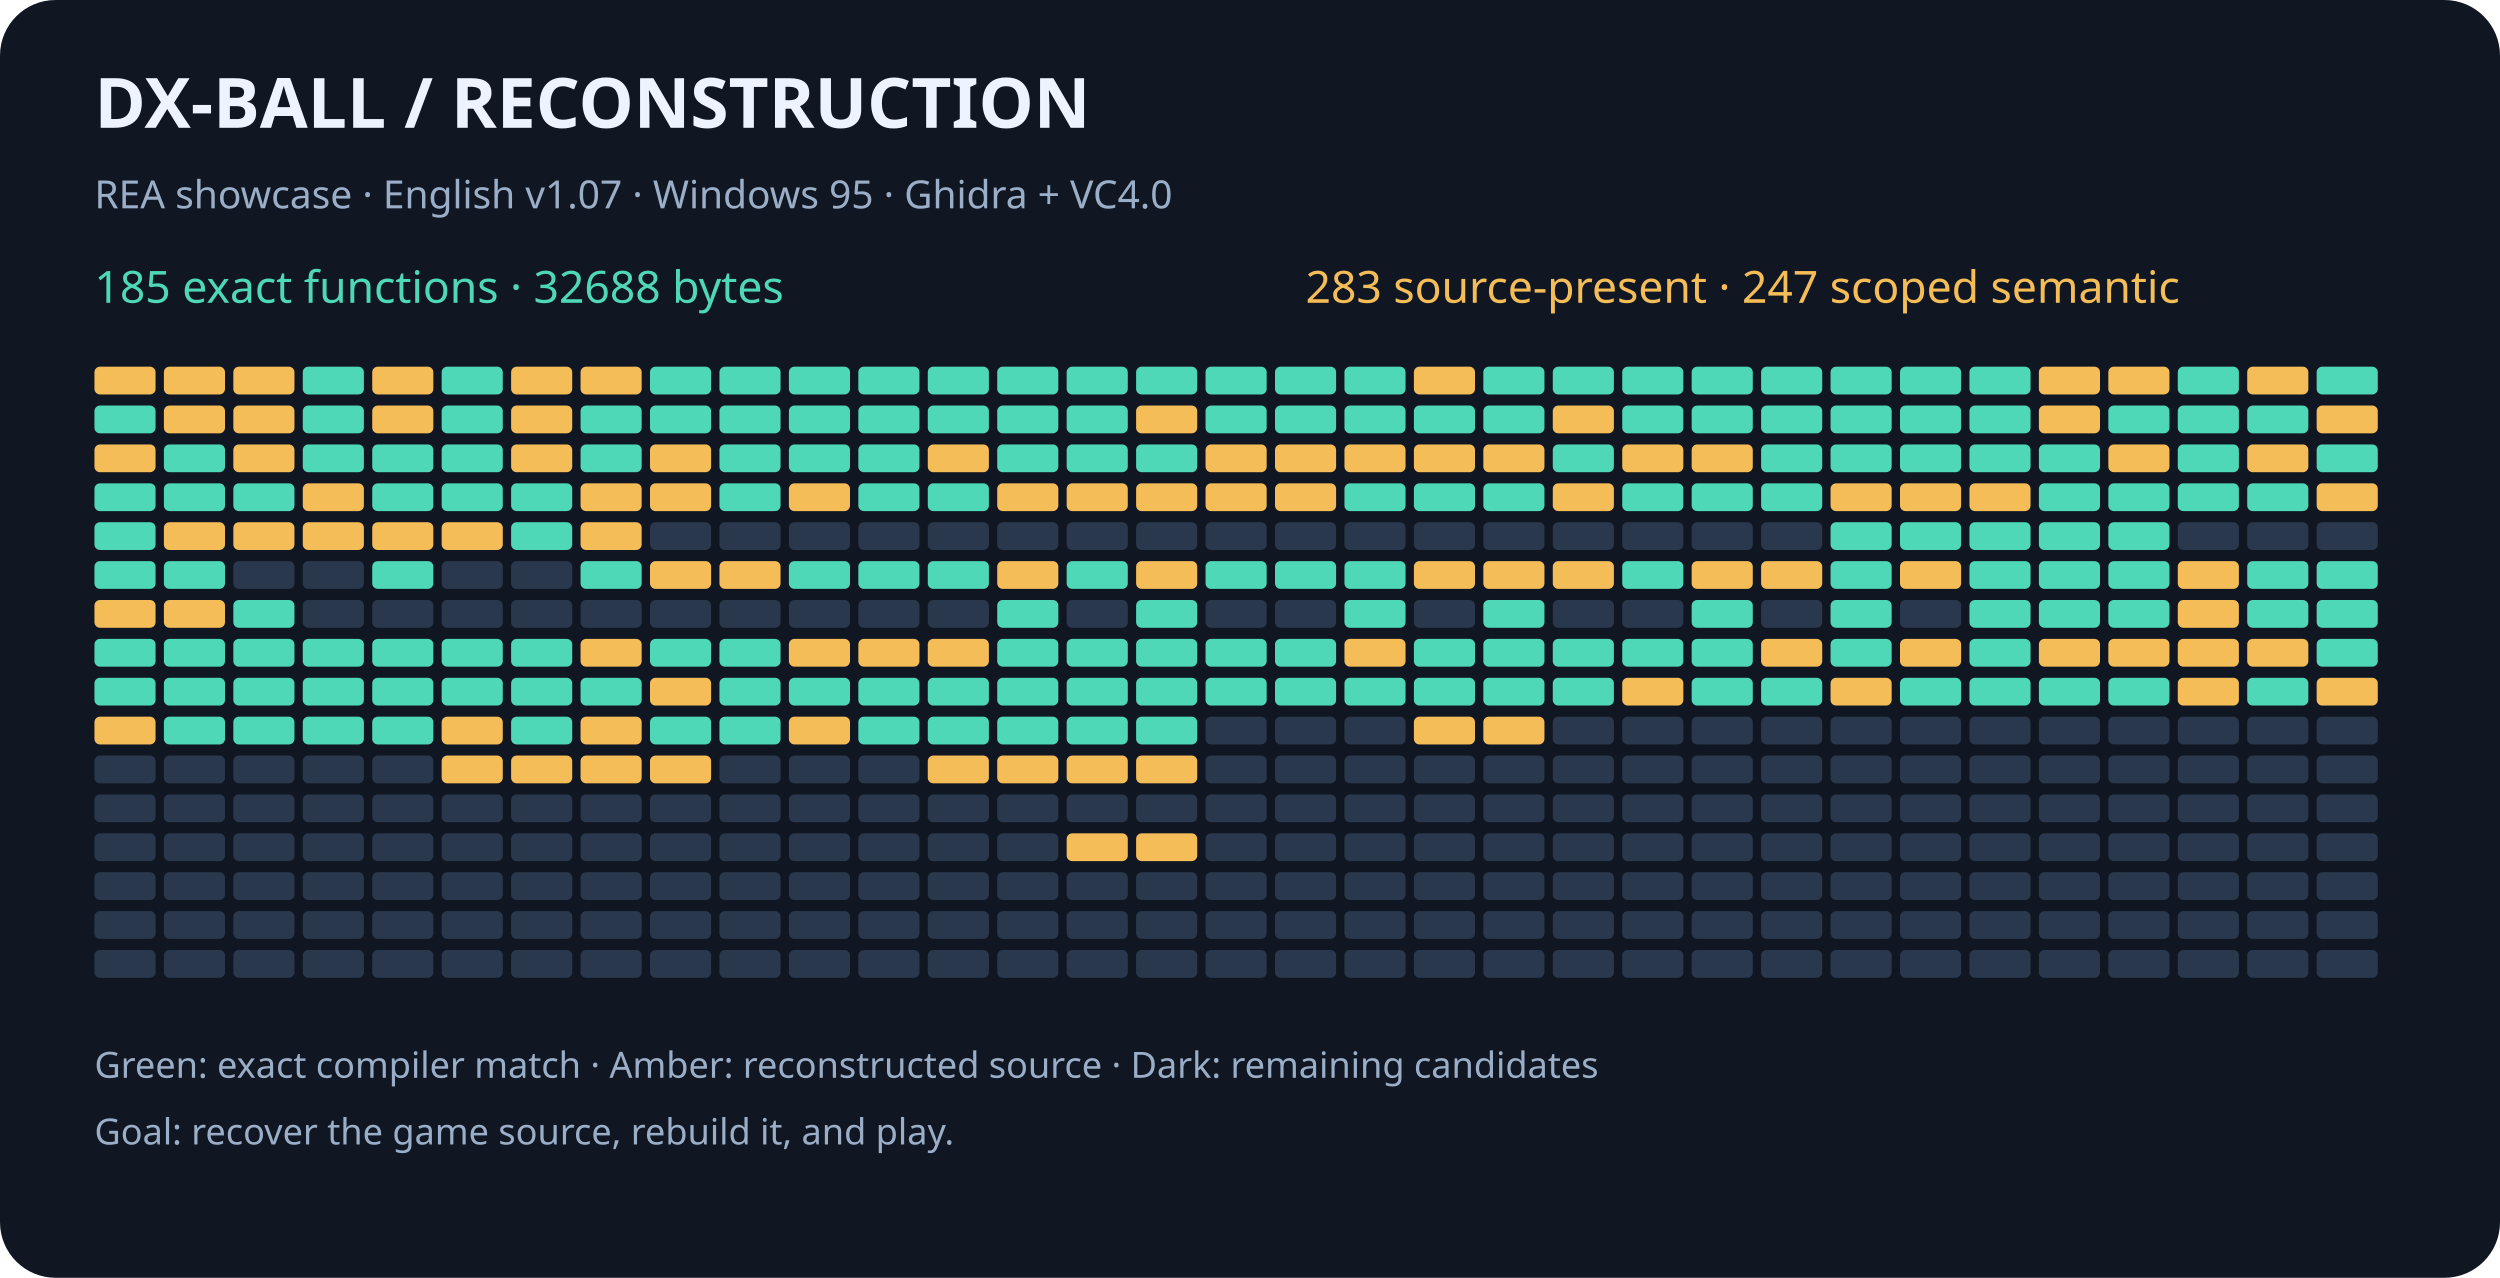
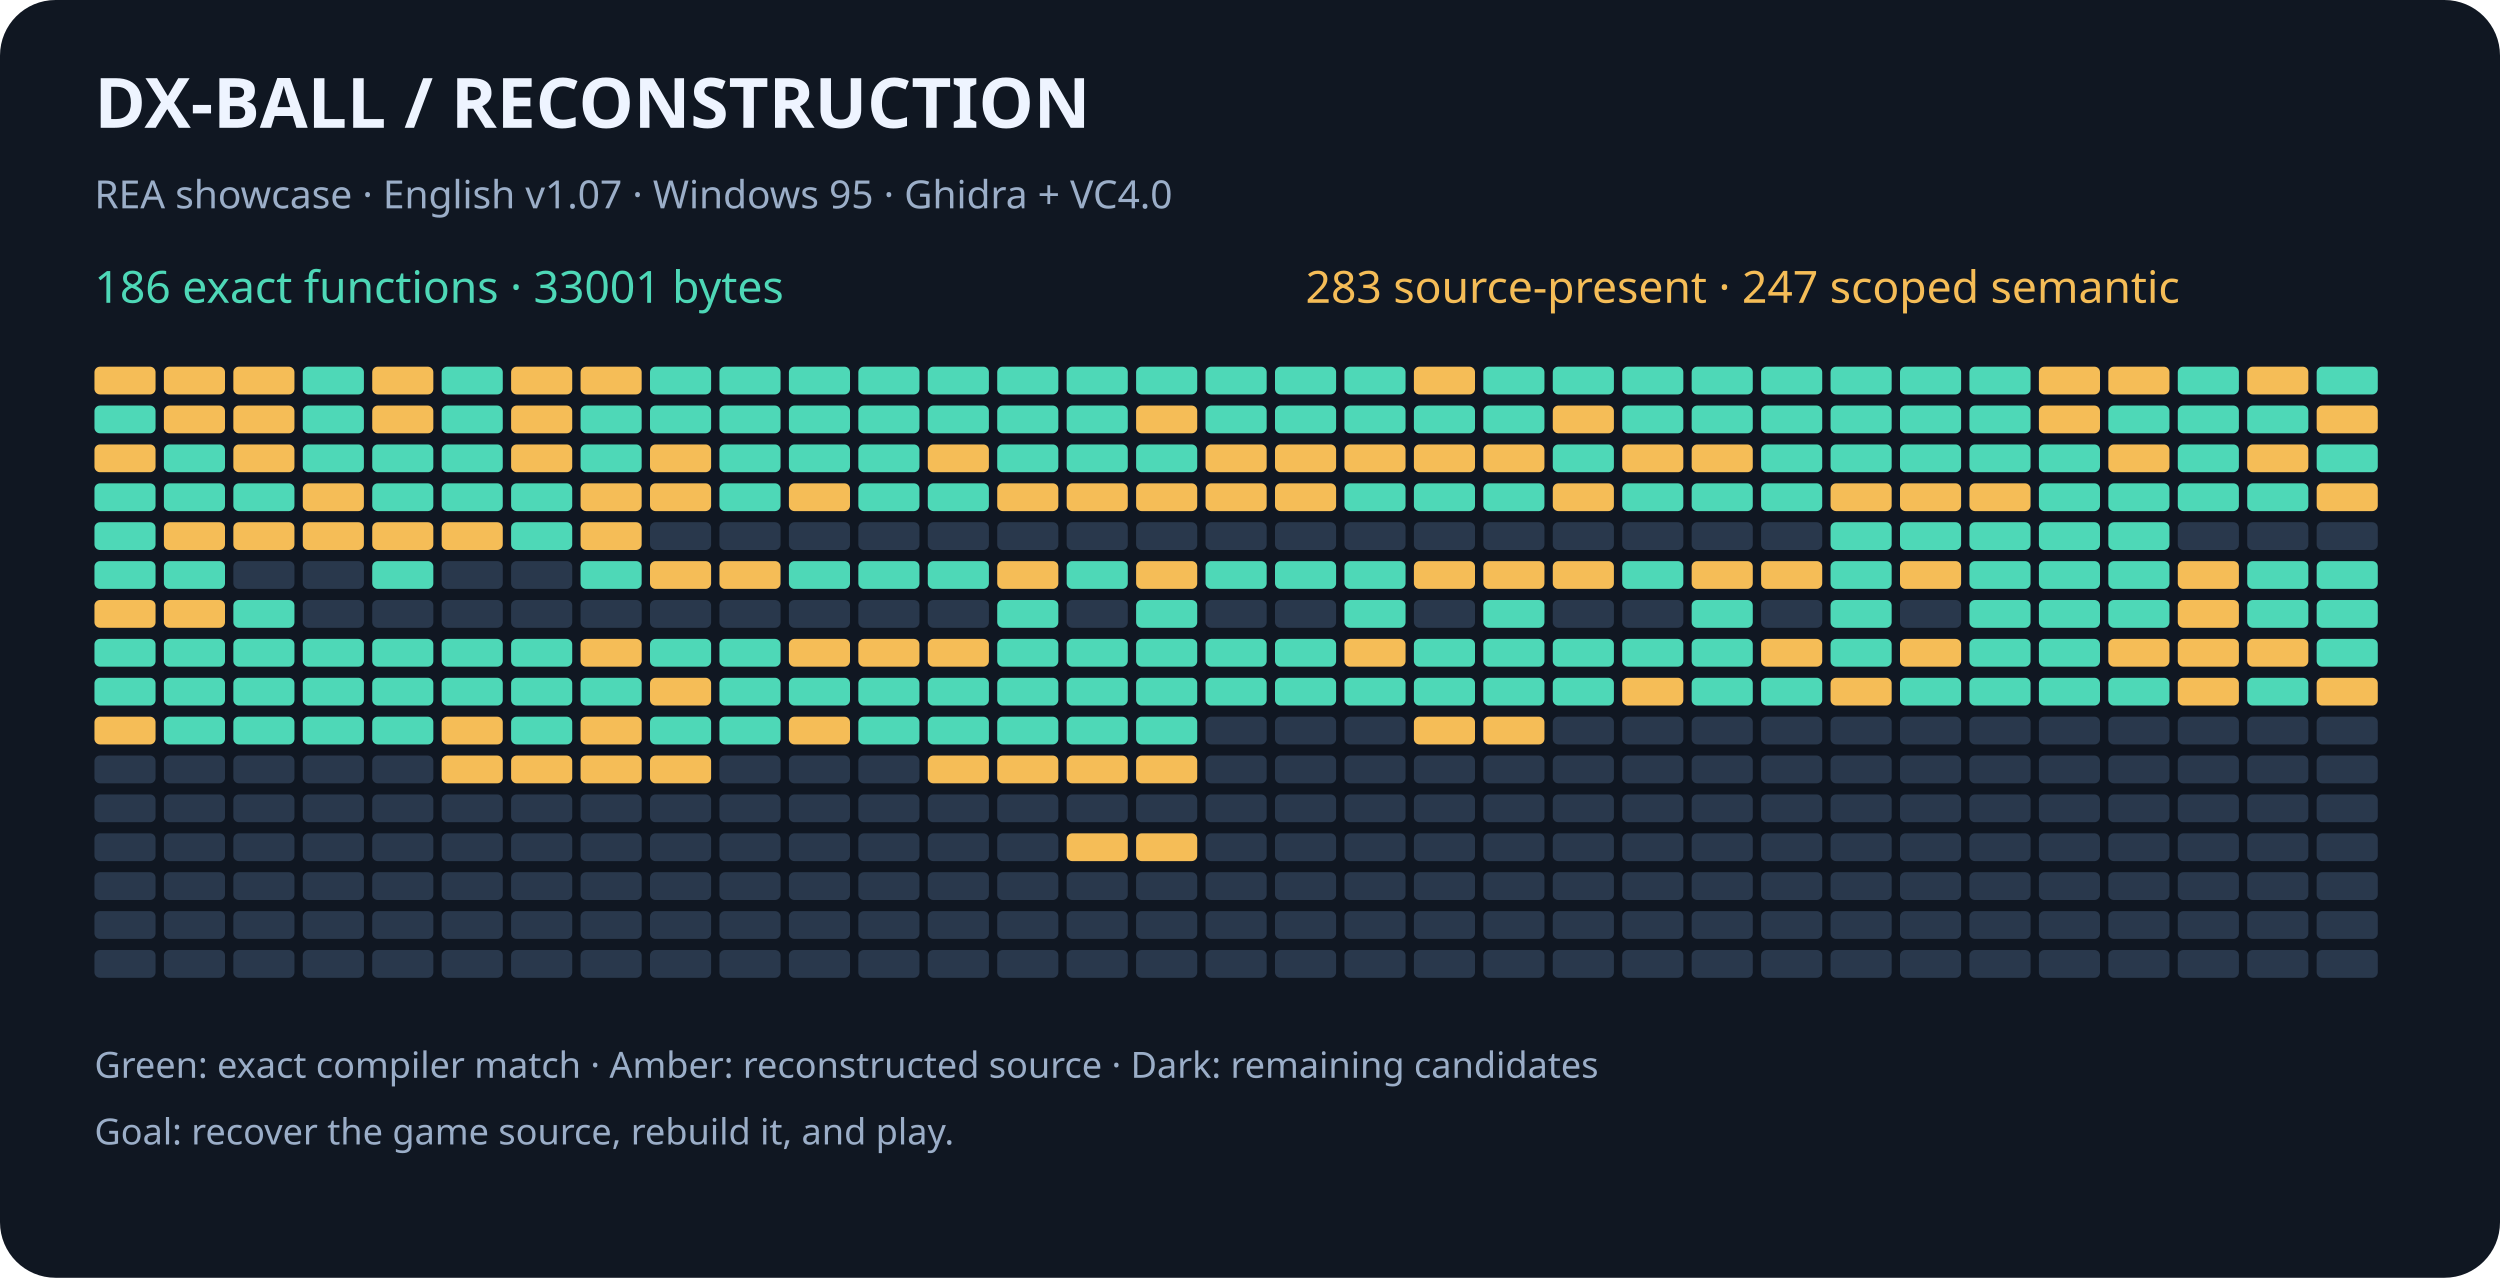
<svg xmlns="http://www.w3.org/2000/svg" width="900" height="460" viewBox="0 0 900 460" role="img" aria-labelledby="title desc">
  <rect width="900" height="460" rx="20" fill="#101722" />
  <g font-family="sans-serif">
    <text x="34" y="46" fill="#eef4ff" font-size="25" font-weight="bold">DX-BALL  /  RECONSTRUCTION</text>
    <text x="34" y="75" fill="#9baec8" font-size="14">REA showcase · English v1.07 · Windows 95 · Ghidra + VC4.0</text>
-     <text x="34" y="109" fill="#4ed8b7" font-size="16">185 exact functions · 32688 bytes</text>
+     <text x="34" y="109" fill="#4ed8b7" font-size="16">186 exact functions · 33001 bytes</text>
    <text x="470" y="109" fill="#f5bd57" font-size="16">283 source-present · 247 scoped semantic</text>
    <rect x="34" y="132" width="22" height="10" rx="2" fill="#f5bd57" />
    <rect x="59" y="132" width="22" height="10" rx="2" fill="#f5bd57" />
    <rect x="84" y="132" width="22" height="10" rx="2" fill="#f5bd57" />
    <rect x="109" y="132" width="22" height="10" rx="2" fill="#4ed8b7" />
    <rect x="134" y="132" width="22" height="10" rx="2" fill="#f5bd57" />
    <rect x="159" y="132" width="22" height="10" rx="2" fill="#4ed8b7" />
    <rect x="184" y="132" width="22" height="10" rx="2" fill="#f5bd57" />
    <rect x="209" y="132" width="22" height="10" rx="2" fill="#f5bd57" />
    <rect x="234" y="132" width="22" height="10" rx="2" fill="#4ed8b7" />
    <rect x="259" y="132" width="22" height="10" rx="2" fill="#4ed8b7" />
    <rect x="284" y="132" width="22" height="10" rx="2" fill="#4ed8b7" />
    <rect x="309" y="132" width="22" height="10" rx="2" fill="#4ed8b7" />
    <rect x="334" y="132" width="22" height="10" rx="2" fill="#4ed8b7" />
    <rect x="359" y="132" width="22" height="10" rx="2" fill="#4ed8b7" />
    <rect x="384" y="132" width="22" height="10" rx="2" fill="#4ed8b7" />
    <rect x="409" y="132" width="22" height="10" rx="2" fill="#4ed8b7" />
    <rect x="434" y="132" width="22" height="10" rx="2" fill="#4ed8b7" />
    <rect x="459" y="132" width="22" height="10" rx="2" fill="#4ed8b7" />
    <rect x="484" y="132" width="22" height="10" rx="2" fill="#4ed8b7" />
    <rect x="509" y="132" width="22" height="10" rx="2" fill="#f5bd57" />
    <rect x="534" y="132" width="22" height="10" rx="2" fill="#4ed8b7" />
    <rect x="559" y="132" width="22" height="10" rx="2" fill="#4ed8b7" />
    <rect x="584" y="132" width="22" height="10" rx="2" fill="#4ed8b7" />
    <rect x="609" y="132" width="22" height="10" rx="2" fill="#4ed8b7" />
    <rect x="634" y="132" width="22" height="10" rx="2" fill="#4ed8b7" />
    <rect x="659" y="132" width="22" height="10" rx="2" fill="#4ed8b7" />
    <rect x="684" y="132" width="22" height="10" rx="2" fill="#4ed8b7" />
    <rect x="709" y="132" width="22" height="10" rx="2" fill="#4ed8b7" />
    <rect x="734" y="132" width="22" height="10" rx="2" fill="#f5bd57" />
    <rect x="759" y="132" width="22" height="10" rx="2" fill="#f5bd57" />
    <rect x="784" y="132" width="22" height="10" rx="2" fill="#4ed8b7" />
    <rect x="809" y="132" width="22" height="10" rx="2" fill="#f5bd57" />
    <rect x="834" y="132" width="22" height="10" rx="2" fill="#4ed8b7" />
    <rect x="34" y="146" width="22" height="10" rx="2" fill="#4ed8b7" />
    <rect x="59" y="146" width="22" height="10" rx="2" fill="#f5bd57" />
    <rect x="84" y="146" width="22" height="10" rx="2" fill="#f5bd57" />
    <rect x="109" y="146" width="22" height="10" rx="2" fill="#4ed8b7" />
    <rect x="134" y="146" width="22" height="10" rx="2" fill="#f5bd57" />
    <rect x="159" y="146" width="22" height="10" rx="2" fill="#4ed8b7" />
    <rect x="184" y="146" width="22" height="10" rx="2" fill="#f5bd57" />
    <rect x="209" y="146" width="22" height="10" rx="2" fill="#4ed8b7" />
    <rect x="234" y="146" width="22" height="10" rx="2" fill="#4ed8b7" />
    <rect x="259" y="146" width="22" height="10" rx="2" fill="#4ed8b7" />
    <rect x="284" y="146" width="22" height="10" rx="2" fill="#4ed8b7" />
    <rect x="309" y="146" width="22" height="10" rx="2" fill="#4ed8b7" />
    <rect x="334" y="146" width="22" height="10" rx="2" fill="#4ed8b7" />
    <rect x="359" y="146" width="22" height="10" rx="2" fill="#4ed8b7" />
    <rect x="384" y="146" width="22" height="10" rx="2" fill="#4ed8b7" />
    <rect x="409" y="146" width="22" height="10" rx="2" fill="#f5bd57" />
    <rect x="434" y="146" width="22" height="10" rx="2" fill="#4ed8b7" />
    <rect x="459" y="146" width="22" height="10" rx="2" fill="#4ed8b7" />
    <rect x="484" y="146" width="22" height="10" rx="2" fill="#4ed8b7" />
    <rect x="509" y="146" width="22" height="10" rx="2" fill="#4ed8b7" />
    <rect x="534" y="146" width="22" height="10" rx="2" fill="#4ed8b7" />
    <rect x="559" y="146" width="22" height="10" rx="2" fill="#f5bd57" />
    <rect x="584" y="146" width="22" height="10" rx="2" fill="#4ed8b7" />
    <rect x="609" y="146" width="22" height="10" rx="2" fill="#4ed8b7" />
    <rect x="634" y="146" width="22" height="10" rx="2" fill="#4ed8b7" />
    <rect x="659" y="146" width="22" height="10" rx="2" fill="#4ed8b7" />
    <rect x="684" y="146" width="22" height="10" rx="2" fill="#4ed8b7" />
    <rect x="709" y="146" width="22" height="10" rx="2" fill="#4ed8b7" />
    <rect x="734" y="146" width="22" height="10" rx="2" fill="#f5bd57" />
    <rect x="759" y="146" width="22" height="10" rx="2" fill="#4ed8b7" />
    <rect x="784" y="146" width="22" height="10" rx="2" fill="#4ed8b7" />
    <rect x="809" y="146" width="22" height="10" rx="2" fill="#4ed8b7" />
    <rect x="834" y="146" width="22" height="10" rx="2" fill="#f5bd57" />
    <rect x="34" y="160" width="22" height="10" rx="2" fill="#f5bd57" />
    <rect x="59" y="160" width="22" height="10" rx="2" fill="#4ed8b7" />
    <rect x="84" y="160" width="22" height="10" rx="2" fill="#f5bd57" />
    <rect x="109" y="160" width="22" height="10" rx="2" fill="#4ed8b7" />
    <rect x="134" y="160" width="22" height="10" rx="2" fill="#4ed8b7" />
    <rect x="159" y="160" width="22" height="10" rx="2" fill="#4ed8b7" />
    <rect x="184" y="160" width="22" height="10" rx="2" fill="#f5bd57" />
    <rect x="209" y="160" width="22" height="10" rx="2" fill="#4ed8b7" />
    <rect x="234" y="160" width="22" height="10" rx="2" fill="#f5bd57" />
    <rect x="259" y="160" width="22" height="10" rx="2" fill="#4ed8b7" />
    <rect x="284" y="160" width="22" height="10" rx="2" fill="#4ed8b7" />
    <rect x="309" y="160" width="22" height="10" rx="2" fill="#4ed8b7" />
    <rect x="334" y="160" width="22" height="10" rx="2" fill="#f5bd57" />
    <rect x="359" y="160" width="22" height="10" rx="2" fill="#4ed8b7" />
    <rect x="384" y="160" width="22" height="10" rx="2" fill="#4ed8b7" />
    <rect x="409" y="160" width="22" height="10" rx="2" fill="#4ed8b7" />
    <rect x="434" y="160" width="22" height="10" rx="2" fill="#f5bd57" />
    <rect x="459" y="160" width="22" height="10" rx="2" fill="#f5bd57" />
    <rect x="484" y="160" width="22" height="10" rx="2" fill="#f5bd57" />
    <rect x="509" y="160" width="22" height="10" rx="2" fill="#f5bd57" />
    <rect x="534" y="160" width="22" height="10" rx="2" fill="#f5bd57" />
    <rect x="559" y="160" width="22" height="10" rx="2" fill="#4ed8b7" />
    <rect x="584" y="160" width="22" height="10" rx="2" fill="#f5bd57" />
    <rect x="609" y="160" width="22" height="10" rx="2" fill="#f5bd57" />
    <rect x="634" y="160" width="22" height="10" rx="2" fill="#4ed8b7" />
    <rect x="659" y="160" width="22" height="10" rx="2" fill="#4ed8b7" />
    <rect x="684" y="160" width="22" height="10" rx="2" fill="#4ed8b7" />
    <rect x="709" y="160" width="22" height="10" rx="2" fill="#4ed8b7" />
    <rect x="734" y="160" width="22" height="10" rx="2" fill="#4ed8b7" />
    <rect x="759" y="160" width="22" height="10" rx="2" fill="#f5bd57" />
    <rect x="784" y="160" width="22" height="10" rx="2" fill="#4ed8b7" />
    <rect x="809" y="160" width="22" height="10" rx="2" fill="#f5bd57" />
    <rect x="834" y="160" width="22" height="10" rx="2" fill="#4ed8b7" />
    <rect x="34" y="174" width="22" height="10" rx="2" fill="#4ed8b7" />
    <rect x="59" y="174" width="22" height="10" rx="2" fill="#4ed8b7" />
    <rect x="84" y="174" width="22" height="10" rx="2" fill="#4ed8b7" />
    <rect x="109" y="174" width="22" height="10" rx="2" fill="#f5bd57" />
    <rect x="134" y="174" width="22" height="10" rx="2" fill="#4ed8b7" />
    <rect x="159" y="174" width="22" height="10" rx="2" fill="#4ed8b7" />
    <rect x="184" y="174" width="22" height="10" rx="2" fill="#4ed8b7" />
    <rect x="209" y="174" width="22" height="10" rx="2" fill="#f5bd57" />
    <rect x="234" y="174" width="22" height="10" rx="2" fill="#f5bd57" />
    <rect x="259" y="174" width="22" height="10" rx="2" fill="#4ed8b7" />
    <rect x="284" y="174" width="22" height="10" rx="2" fill="#f5bd57" />
    <rect x="309" y="174" width="22" height="10" rx="2" fill="#4ed8b7" />
    <rect x="334" y="174" width="22" height="10" rx="2" fill="#4ed8b7" />
    <rect x="359" y="174" width="22" height="10" rx="2" fill="#f5bd57" />
    <rect x="384" y="174" width="22" height="10" rx="2" fill="#f5bd57" />
    <rect x="409" y="174" width="22" height="10" rx="2" fill="#f5bd57" />
    <rect x="434" y="174" width="22" height="10" rx="2" fill="#f5bd57" />
    <rect x="459" y="174" width="22" height="10" rx="2" fill="#f5bd57" />
    <rect x="484" y="174" width="22" height="10" rx="2" fill="#4ed8b7" />
    <rect x="509" y="174" width="22" height="10" rx="2" fill="#4ed8b7" />
    <rect x="534" y="174" width="22" height="10" rx="2" fill="#4ed8b7" />
    <rect x="559" y="174" width="22" height="10" rx="2" fill="#f5bd57" />
    <rect x="584" y="174" width="22" height="10" rx="2" fill="#4ed8b7" />
    <rect x="609" y="174" width="22" height="10" rx="2" fill="#4ed8b7" />
    <rect x="634" y="174" width="22" height="10" rx="2" fill="#4ed8b7" />
    <rect x="659" y="174" width="22" height="10" rx="2" fill="#f5bd57" />
    <rect x="684" y="174" width="22" height="10" rx="2" fill="#f5bd57" />
    <rect x="709" y="174" width="22" height="10" rx="2" fill="#f5bd57" />
    <rect x="734" y="174" width="22" height="10" rx="2" fill="#4ed8b7" />
    <rect x="759" y="174" width="22" height="10" rx="2" fill="#4ed8b7" />
    <rect x="784" y="174" width="22" height="10" rx="2" fill="#4ed8b7" />
    <rect x="809" y="174" width="22" height="10" rx="2" fill="#4ed8b7" />
    <rect x="834" y="174" width="22" height="10" rx="2" fill="#f5bd57" />
    <rect x="34" y="188" width="22" height="10" rx="2" fill="#4ed8b7" />
    <rect x="59" y="188" width="22" height="10" rx="2" fill="#f5bd57" />
    <rect x="84" y="188" width="22" height="10" rx="2" fill="#f5bd57" />
    <rect x="109" y="188" width="22" height="10" rx="2" fill="#f5bd57" />
    <rect x="134" y="188" width="22" height="10" rx="2" fill="#f5bd57" />
    <rect x="159" y="188" width="22" height="10" rx="2" fill="#f5bd57" />
    <rect x="184" y="188" width="22" height="10" rx="2" fill="#4ed8b7" />
    <rect x="209" y="188" width="22" height="10" rx="2" fill="#f5bd57" />
    <rect x="234" y="188" width="22" height="10" rx="2" fill="#29384c" />
    <rect x="259" y="188" width="22" height="10" rx="2" fill="#29384c" />
    <rect x="284" y="188" width="22" height="10" rx="2" fill="#29384c" />
    <rect x="309" y="188" width="22" height="10" rx="2" fill="#29384c" />
    <rect x="334" y="188" width="22" height="10" rx="2" fill="#29384c" />
    <rect x="359" y="188" width="22" height="10" rx="2" fill="#29384c" />
    <rect x="384" y="188" width="22" height="10" rx="2" fill="#29384c" />
    <rect x="409" y="188" width="22" height="10" rx="2" fill="#29384c" />
    <rect x="434" y="188" width="22" height="10" rx="2" fill="#29384c" />
    <rect x="459" y="188" width="22" height="10" rx="2" fill="#29384c" />
    <rect x="484" y="188" width="22" height="10" rx="2" fill="#29384c" />
    <rect x="509" y="188" width="22" height="10" rx="2" fill="#29384c" />
    <rect x="534" y="188" width="22" height="10" rx="2" fill="#29384c" />
    <rect x="559" y="188" width="22" height="10" rx="2" fill="#29384c" />
    <rect x="584" y="188" width="22" height="10" rx="2" fill="#29384c" />
    <rect x="609" y="188" width="22" height="10" rx="2" fill="#29384c" />
    <rect x="634" y="188" width="22" height="10" rx="2" fill="#29384c" />
    <rect x="659" y="188" width="22" height="10" rx="2" fill="#4ed8b7" />
    <rect x="684" y="188" width="22" height="10" rx="2" fill="#4ed8b7" />
    <rect x="709" y="188" width="22" height="10" rx="2" fill="#4ed8b7" />
    <rect x="734" y="188" width="22" height="10" rx="2" fill="#4ed8b7" />
    <rect x="759" y="188" width="22" height="10" rx="2" fill="#4ed8b7" />
    <rect x="784" y="188" width="22" height="10" rx="2" fill="#29384c" />
    <rect x="809" y="188" width="22" height="10" rx="2" fill="#29384c" />
    <rect x="834" y="188" width="22" height="10" rx="2" fill="#29384c" />
    <rect x="34" y="202" width="22" height="10" rx="2" fill="#4ed8b7" />
    <rect x="59" y="202" width="22" height="10" rx="2" fill="#4ed8b7" />
    <rect x="84" y="202" width="22" height="10" rx="2" fill="#29384c" />
    <rect x="109" y="202" width="22" height="10" rx="2" fill="#29384c" />
    <rect x="134" y="202" width="22" height="10" rx="2" fill="#4ed8b7" />
    <rect x="159" y="202" width="22" height="10" rx="2" fill="#29384c" />
    <rect x="184" y="202" width="22" height="10" rx="2" fill="#29384c" />
    <rect x="209" y="202" width="22" height="10" rx="2" fill="#4ed8b7" />
    <rect x="234" y="202" width="22" height="10" rx="2" fill="#f5bd57" />
    <rect x="259" y="202" width="22" height="10" rx="2" fill="#f5bd57" />
    <rect x="284" y="202" width="22" height="10" rx="2" fill="#4ed8b7" />
    <rect x="309" y="202" width="22" height="10" rx="2" fill="#4ed8b7" />
    <rect x="334" y="202" width="22" height="10" rx="2" fill="#4ed8b7" />
    <rect x="359" y="202" width="22" height="10" rx="2" fill="#f5bd57" />
    <rect x="384" y="202" width="22" height="10" rx="2" fill="#4ed8b7" />
    <rect x="409" y="202" width="22" height="10" rx="2" fill="#f5bd57" />
    <rect x="434" y="202" width="22" height="10" rx="2" fill="#4ed8b7" />
    <rect x="459" y="202" width="22" height="10" rx="2" fill="#4ed8b7" />
    <rect x="484" y="202" width="22" height="10" rx="2" fill="#4ed8b7" />
    <rect x="509" y="202" width="22" height="10" rx="2" fill="#f5bd57" />
    <rect x="534" y="202" width="22" height="10" rx="2" fill="#f5bd57" />
    <rect x="559" y="202" width="22" height="10" rx="2" fill="#f5bd57" />
    <rect x="584" y="202" width="22" height="10" rx="2" fill="#4ed8b7" />
    <rect x="609" y="202" width="22" height="10" rx="2" fill="#f5bd57" />
    <rect x="634" y="202" width="22" height="10" rx="2" fill="#f5bd57" />
    <rect x="659" y="202" width="22" height="10" rx="2" fill="#4ed8b7" />
    <rect x="684" y="202" width="22" height="10" rx="2" fill="#f5bd57" />
    <rect x="709" y="202" width="22" height="10" rx="2" fill="#4ed8b7" />
    <rect x="734" y="202" width="22" height="10" rx="2" fill="#4ed8b7" />
    <rect x="759" y="202" width="22" height="10" rx="2" fill="#4ed8b7" />
    <rect x="784" y="202" width="22" height="10" rx="2" fill="#f5bd57" />
    <rect x="809" y="202" width="22" height="10" rx="2" fill="#4ed8b7" />
    <rect x="834" y="202" width="22" height="10" rx="2" fill="#4ed8b7" />
    <rect x="34" y="216" width="22" height="10" rx="2" fill="#f5bd57" />
    <rect x="59" y="216" width="22" height="10" rx="2" fill="#f5bd57" />
    <rect x="84" y="216" width="22" height="10" rx="2" fill="#4ed8b7" />
    <rect x="109" y="216" width="22" height="10" rx="2" fill="#29384c" />
    <rect x="134" y="216" width="22" height="10" rx="2" fill="#29384c" />
    <rect x="159" y="216" width="22" height="10" rx="2" fill="#29384c" />
    <rect x="184" y="216" width="22" height="10" rx="2" fill="#29384c" />
    <rect x="209" y="216" width="22" height="10" rx="2" fill="#29384c" />
    <rect x="234" y="216" width="22" height="10" rx="2" fill="#29384c" />
    <rect x="259" y="216" width="22" height="10" rx="2" fill="#29384c" />
    <rect x="284" y="216" width="22" height="10" rx="2" fill="#29384c" />
    <rect x="309" y="216" width="22" height="10" rx="2" fill="#29384c" />
    <rect x="334" y="216" width="22" height="10" rx="2" fill="#29384c" />
    <rect x="359" y="216" width="22" height="10" rx="2" fill="#4ed8b7" />
    <rect x="384" y="216" width="22" height="10" rx="2" fill="#29384c" />
    <rect x="409" y="216" width="22" height="10" rx="2" fill="#4ed8b7" />
    <rect x="434" y="216" width="22" height="10" rx="2" fill="#29384c" />
    <rect x="459" y="216" width="22" height="10" rx="2" fill="#29384c" />
    <rect x="484" y="216" width="22" height="10" rx="2" fill="#4ed8b7" />
    <rect x="509" y="216" width="22" height="10" rx="2" fill="#29384c" />
    <rect x="534" y="216" width="22" height="10" rx="2" fill="#4ed8b7" />
    <rect x="559" y="216" width="22" height="10" rx="2" fill="#29384c" />
    <rect x="584" y="216" width="22" height="10" rx="2" fill="#29384c" />
    <rect x="609" y="216" width="22" height="10" rx="2" fill="#4ed8b7" />
    <rect x="634" y="216" width="22" height="10" rx="2" fill="#29384c" />
    <rect x="659" y="216" width="22" height="10" rx="2" fill="#4ed8b7" />
    <rect x="684" y="216" width="22" height="10" rx="2" fill="#29384c" />
    <rect x="709" y="216" width="22" height="10" rx="2" fill="#4ed8b7" />
    <rect x="734" y="216" width="22" height="10" rx="2" fill="#4ed8b7" />
    <rect x="759" y="216" width="22" height="10" rx="2" fill="#4ed8b7" />
    <rect x="784" y="216" width="22" height="10" rx="2" fill="#f5bd57" />
    <rect x="809" y="216" width="22" height="10" rx="2" fill="#4ed8b7" />
    <rect x="834" y="216" width="22" height="10" rx="2" fill="#4ed8b7" />
    <rect x="34" y="230" width="22" height="10" rx="2" fill="#4ed8b7" />
    <rect x="59" y="230" width="22" height="10" rx="2" fill="#4ed8b7" />
    <rect x="84" y="230" width="22" height="10" rx="2" fill="#4ed8b7" />
    <rect x="109" y="230" width="22" height="10" rx="2" fill="#4ed8b7" />
    <rect x="134" y="230" width="22" height="10" rx="2" fill="#4ed8b7" />
    <rect x="159" y="230" width="22" height="10" rx="2" fill="#4ed8b7" />
    <rect x="184" y="230" width="22" height="10" rx="2" fill="#4ed8b7" />
    <rect x="209" y="230" width="22" height="10" rx="2" fill="#f5bd57" />
    <rect x="234" y="230" width="22" height="10" rx="2" fill="#4ed8b7" />
    <rect x="259" y="230" width="22" height="10" rx="2" fill="#4ed8b7" />
    <rect x="284" y="230" width="22" height="10" rx="2" fill="#f5bd57" />
    <rect x="309" y="230" width="22" height="10" rx="2" fill="#f5bd57" />
    <rect x="334" y="230" width="22" height="10" rx="2" fill="#f5bd57" />
    <rect x="359" y="230" width="22" height="10" rx="2" fill="#4ed8b7" />
    <rect x="384" y="230" width="22" height="10" rx="2" fill="#4ed8b7" />
    <rect x="409" y="230" width="22" height="10" rx="2" fill="#4ed8b7" />
    <rect x="434" y="230" width="22" height="10" rx="2" fill="#4ed8b7" />
    <rect x="459" y="230" width="22" height="10" rx="2" fill="#4ed8b7" />
    <rect x="484" y="230" width="22" height="10" rx="2" fill="#f5bd57" />
    <rect x="509" y="230" width="22" height="10" rx="2" fill="#4ed8b7" />
    <rect x="534" y="230" width="22" height="10" rx="2" fill="#4ed8b7" />
    <rect x="559" y="230" width="22" height="10" rx="2" fill="#4ed8b7" />
    <rect x="584" y="230" width="22" height="10" rx="2" fill="#4ed8b7" />
    <rect x="609" y="230" width="22" height="10" rx="2" fill="#4ed8b7" />
    <rect x="634" y="230" width="22" height="10" rx="2" fill="#f5bd57" />
    <rect x="659" y="230" width="22" height="10" rx="2" fill="#4ed8b7" />
    <rect x="684" y="230" width="22" height="10" rx="2" fill="#f5bd57" />
    <rect x="709" y="230" width="22" height="10" rx="2" fill="#4ed8b7" />
-     <rect x="734" y="230" width="22" height="10" rx="2" fill="#f5bd57" />
+     <rect x="734" y="230" width="22" height="10" rx="2" fill="#4ed8b7" />
    <rect x="759" y="230" width="22" height="10" rx="2" fill="#f5bd57" />
    <rect x="784" y="230" width="22" height="10" rx="2" fill="#f5bd57" />
    <rect x="809" y="230" width="22" height="10" rx="2" fill="#f5bd57" />
    <rect x="834" y="230" width="22" height="10" rx="2" fill="#4ed8b7" />
    <rect x="34" y="244" width="22" height="10" rx="2" fill="#4ed8b7" />
    <rect x="59" y="244" width="22" height="10" rx="2" fill="#4ed8b7" />
    <rect x="84" y="244" width="22" height="10" rx="2" fill="#4ed8b7" />
    <rect x="109" y="244" width="22" height="10" rx="2" fill="#4ed8b7" />
    <rect x="134" y="244" width="22" height="10" rx="2" fill="#4ed8b7" />
    <rect x="159" y="244" width="22" height="10" rx="2" fill="#4ed8b7" />
    <rect x="184" y="244" width="22" height="10" rx="2" fill="#4ed8b7" />
    <rect x="209" y="244" width="22" height="10" rx="2" fill="#4ed8b7" />
    <rect x="234" y="244" width="22" height="10" rx="2" fill="#f5bd57" />
    <rect x="259" y="244" width="22" height="10" rx="2" fill="#4ed8b7" />
    <rect x="284" y="244" width="22" height="10" rx="2" fill="#4ed8b7" />
    <rect x="309" y="244" width="22" height="10" rx="2" fill="#4ed8b7" />
    <rect x="334" y="244" width="22" height="10" rx="2" fill="#4ed8b7" />
    <rect x="359" y="244" width="22" height="10" rx="2" fill="#4ed8b7" />
    <rect x="384" y="244" width="22" height="10" rx="2" fill="#4ed8b7" />
    <rect x="409" y="244" width="22" height="10" rx="2" fill="#4ed8b7" />
    <rect x="434" y="244" width="22" height="10" rx="2" fill="#4ed8b7" />
    <rect x="459" y="244" width="22" height="10" rx="2" fill="#4ed8b7" />
    <rect x="484" y="244" width="22" height="10" rx="2" fill="#4ed8b7" />
    <rect x="509" y="244" width="22" height="10" rx="2" fill="#4ed8b7" />
    <rect x="534" y="244" width="22" height="10" rx="2" fill="#4ed8b7" />
    <rect x="559" y="244" width="22" height="10" rx="2" fill="#4ed8b7" />
    <rect x="584" y="244" width="22" height="10" rx="2" fill="#f5bd57" />
    <rect x="609" y="244" width="22" height="10" rx="2" fill="#4ed8b7" />
    <rect x="634" y="244" width="22" height="10" rx="2" fill="#4ed8b7" />
    <rect x="659" y="244" width="22" height="10" rx="2" fill="#f5bd57" />
    <rect x="684" y="244" width="22" height="10" rx="2" fill="#4ed8b7" />
    <rect x="709" y="244" width="22" height="10" rx="2" fill="#4ed8b7" />
    <rect x="734" y="244" width="22" height="10" rx="2" fill="#4ed8b7" />
    <rect x="759" y="244" width="22" height="10" rx="2" fill="#4ed8b7" />
    <rect x="784" y="244" width="22" height="10" rx="2" fill="#f5bd57" />
    <rect x="809" y="244" width="22" height="10" rx="2" fill="#4ed8b7" />
    <rect x="834" y="244" width="22" height="10" rx="2" fill="#f5bd57" />
    <rect x="34" y="258" width="22" height="10" rx="2" fill="#f5bd57" />
    <rect x="59" y="258" width="22" height="10" rx="2" fill="#4ed8b7" />
    <rect x="84" y="258" width="22" height="10" rx="2" fill="#4ed8b7" />
    <rect x="109" y="258" width="22" height="10" rx="2" fill="#4ed8b7" />
    <rect x="134" y="258" width="22" height="10" rx="2" fill="#4ed8b7" />
    <rect x="159" y="258" width="22" height="10" rx="2" fill="#f5bd57" />
    <rect x="184" y="258" width="22" height="10" rx="2" fill="#4ed8b7" />
    <rect x="209" y="258" width="22" height="10" rx="2" fill="#f5bd57" />
    <rect x="234" y="258" width="22" height="10" rx="2" fill="#4ed8b7" />
    <rect x="259" y="258" width="22" height="10" rx="2" fill="#4ed8b7" />
    <rect x="284" y="258" width="22" height="10" rx="2" fill="#f5bd57" />
    <rect x="309" y="258" width="22" height="10" rx="2" fill="#4ed8b7" />
    <rect x="334" y="258" width="22" height="10" rx="2" fill="#4ed8b7" />
    <rect x="359" y="258" width="22" height="10" rx="2" fill="#4ed8b7" />
    <rect x="384" y="258" width="22" height="10" rx="2" fill="#4ed8b7" />
    <rect x="409" y="258" width="22" height="10" rx="2" fill="#4ed8b7" />
    <rect x="434" y="258" width="22" height="10" rx="2" fill="#29384c" />
    <rect x="459" y="258" width="22" height="10" rx="2" fill="#29384c" />
    <rect x="484" y="258" width="22" height="10" rx="2" fill="#29384c" />
    <rect x="509" y="258" width="22" height="10" rx="2" fill="#f5bd57" />
    <rect x="534" y="258" width="22" height="10" rx="2" fill="#f5bd57" />
    <rect x="559" y="258" width="22" height="10" rx="2" fill="#29384c" />
    <rect x="584" y="258" width="22" height="10" rx="2" fill="#29384c" />
    <rect x="609" y="258" width="22" height="10" rx="2" fill="#29384c" />
    <rect x="634" y="258" width="22" height="10" rx="2" fill="#29384c" />
    <rect x="659" y="258" width="22" height="10" rx="2" fill="#29384c" />
    <rect x="684" y="258" width="22" height="10" rx="2" fill="#29384c" />
    <rect x="709" y="258" width="22" height="10" rx="2" fill="#29384c" />
    <rect x="734" y="258" width="22" height="10" rx="2" fill="#29384c" />
    <rect x="759" y="258" width="22" height="10" rx="2" fill="#29384c" />
    <rect x="784" y="258" width="22" height="10" rx="2" fill="#29384c" />
    <rect x="809" y="258" width="22" height="10" rx="2" fill="#29384c" />
    <rect x="834" y="258" width="22" height="10" rx="2" fill="#29384c" />
    <rect x="34" y="272" width="22" height="10" rx="2" fill="#29384c" />
    <rect x="59" y="272" width="22" height="10" rx="2" fill="#29384c" />
    <rect x="84" y="272" width="22" height="10" rx="2" fill="#29384c" />
    <rect x="109" y="272" width="22" height="10" rx="2" fill="#29384c" />
    <rect x="134" y="272" width="22" height="10" rx="2" fill="#29384c" />
    <rect x="159" y="272" width="22" height="10" rx="2" fill="#f5bd57" />
    <rect x="184" y="272" width="22" height="10" rx="2" fill="#f5bd57" />
    <rect x="209" y="272" width="22" height="10" rx="2" fill="#f5bd57" />
    <rect x="234" y="272" width="22" height="10" rx="2" fill="#f5bd57" />
    <rect x="259" y="272" width="22" height="10" rx="2" fill="#29384c" />
    <rect x="284" y="272" width="22" height="10" rx="2" fill="#29384c" />
    <rect x="309" y="272" width="22" height="10" rx="2" fill="#29384c" />
    <rect x="334" y="272" width="22" height="10" rx="2" fill="#f5bd57" />
    <rect x="359" y="272" width="22" height="10" rx="2" fill="#f5bd57" />
    <rect x="384" y="272" width="22" height="10" rx="2" fill="#f5bd57" />
    <rect x="409" y="272" width="22" height="10" rx="2" fill="#f5bd57" />
    <rect x="434" y="272" width="22" height="10" rx="2" fill="#29384c" />
    <rect x="459" y="272" width="22" height="10" rx="2" fill="#29384c" />
    <rect x="484" y="272" width="22" height="10" rx="2" fill="#29384c" />
    <rect x="509" y="272" width="22" height="10" rx="2" fill="#29384c" />
    <rect x="534" y="272" width="22" height="10" rx="2" fill="#29384c" />
    <rect x="559" y="272" width="22" height="10" rx="2" fill="#29384c" />
    <rect x="584" y="272" width="22" height="10" rx="2" fill="#29384c" />
    <rect x="609" y="272" width="22" height="10" rx="2" fill="#29384c" />
    <rect x="634" y="272" width="22" height="10" rx="2" fill="#29384c" />
    <rect x="659" y="272" width="22" height="10" rx="2" fill="#29384c" />
    <rect x="684" y="272" width="22" height="10" rx="2" fill="#29384c" />
    <rect x="709" y="272" width="22" height="10" rx="2" fill="#29384c" />
    <rect x="734" y="272" width="22" height="10" rx="2" fill="#29384c" />
    <rect x="759" y="272" width="22" height="10" rx="2" fill="#29384c" />
    <rect x="784" y="272" width="22" height="10" rx="2" fill="#29384c" />
    <rect x="809" y="272" width="22" height="10" rx="2" fill="#29384c" />
    <rect x="834" y="272" width="22" height="10" rx="2" fill="#29384c" />
    <rect x="34" y="286" width="22" height="10" rx="2" fill="#29384c" />
    <rect x="59" y="286" width="22" height="10" rx="2" fill="#29384c" />
    <rect x="84" y="286" width="22" height="10" rx="2" fill="#29384c" />
    <rect x="109" y="286" width="22" height="10" rx="2" fill="#29384c" />
    <rect x="134" y="286" width="22" height="10" rx="2" fill="#29384c" />
    <rect x="159" y="286" width="22" height="10" rx="2" fill="#29384c" />
    <rect x="184" y="286" width="22" height="10" rx="2" fill="#29384c" />
    <rect x="209" y="286" width="22" height="10" rx="2" fill="#29384c" />
    <rect x="234" y="286" width="22" height="10" rx="2" fill="#29384c" />
    <rect x="259" y="286" width="22" height="10" rx="2" fill="#29384c" />
    <rect x="284" y="286" width="22" height="10" rx="2" fill="#29384c" />
    <rect x="309" y="286" width="22" height="10" rx="2" fill="#29384c" />
    <rect x="334" y="286" width="22" height="10" rx="2" fill="#29384c" />
    <rect x="359" y="286" width="22" height="10" rx="2" fill="#29384c" />
    <rect x="384" y="286" width="22" height="10" rx="2" fill="#29384c" />
    <rect x="409" y="286" width="22" height="10" rx="2" fill="#29384c" />
    <rect x="434" y="286" width="22" height="10" rx="2" fill="#29384c" />
    <rect x="459" y="286" width="22" height="10" rx="2" fill="#29384c" />
    <rect x="484" y="286" width="22" height="10" rx="2" fill="#29384c" />
    <rect x="509" y="286" width="22" height="10" rx="2" fill="#29384c" />
    <rect x="534" y="286" width="22" height="10" rx="2" fill="#29384c" />
    <rect x="559" y="286" width="22" height="10" rx="2" fill="#29384c" />
    <rect x="584" y="286" width="22" height="10" rx="2" fill="#29384c" />
    <rect x="609" y="286" width="22" height="10" rx="2" fill="#29384c" />
    <rect x="634" y="286" width="22" height="10" rx="2" fill="#29384c" />
    <rect x="659" y="286" width="22" height="10" rx="2" fill="#29384c" />
    <rect x="684" y="286" width="22" height="10" rx="2" fill="#29384c" />
    <rect x="709" y="286" width="22" height="10" rx="2" fill="#29384c" />
    <rect x="734" y="286" width="22" height="10" rx="2" fill="#29384c" />
    <rect x="759" y="286" width="22" height="10" rx="2" fill="#29384c" />
    <rect x="784" y="286" width="22" height="10" rx="2" fill="#29384c" />
    <rect x="809" y="286" width="22" height="10" rx="2" fill="#29384c" />
    <rect x="834" y="286" width="22" height="10" rx="2" fill="#29384c" />
    <rect x="34" y="300" width="22" height="10" rx="2" fill="#29384c" />
    <rect x="59" y="300" width="22" height="10" rx="2" fill="#29384c" />
    <rect x="84" y="300" width="22" height="10" rx="2" fill="#29384c" />
    <rect x="109" y="300" width="22" height="10" rx="2" fill="#29384c" />
    <rect x="134" y="300" width="22" height="10" rx="2" fill="#29384c" />
    <rect x="159" y="300" width="22" height="10" rx="2" fill="#29384c" />
    <rect x="184" y="300" width="22" height="10" rx="2" fill="#29384c" />
    <rect x="209" y="300" width="22" height="10" rx="2" fill="#29384c" />
    <rect x="234" y="300" width="22" height="10" rx="2" fill="#29384c" />
    <rect x="259" y="300" width="22" height="10" rx="2" fill="#29384c" />
    <rect x="284" y="300" width="22" height="10" rx="2" fill="#29384c" />
    <rect x="309" y="300" width="22" height="10" rx="2" fill="#29384c" />
    <rect x="334" y="300" width="22" height="10" rx="2" fill="#29384c" />
    <rect x="359" y="300" width="22" height="10" rx="2" fill="#29384c" />
    <rect x="384" y="300" width="22" height="10" rx="2" fill="#f5bd57" />
    <rect x="409" y="300" width="22" height="10" rx="2" fill="#f5bd57" />
    <rect x="434" y="300" width="22" height="10" rx="2" fill="#29384c" />
    <rect x="459" y="300" width="22" height="10" rx="2" fill="#29384c" />
    <rect x="484" y="300" width="22" height="10" rx="2" fill="#29384c" />
    <rect x="509" y="300" width="22" height="10" rx="2" fill="#29384c" />
    <rect x="534" y="300" width="22" height="10" rx="2" fill="#29384c" />
    <rect x="559" y="300" width="22" height="10" rx="2" fill="#29384c" />
    <rect x="584" y="300" width="22" height="10" rx="2" fill="#29384c" />
    <rect x="609" y="300" width="22" height="10" rx="2" fill="#29384c" />
    <rect x="634" y="300" width="22" height="10" rx="2" fill="#29384c" />
    <rect x="659" y="300" width="22" height="10" rx="2" fill="#29384c" />
    <rect x="684" y="300" width="22" height="10" rx="2" fill="#29384c" />
    <rect x="709" y="300" width="22" height="10" rx="2" fill="#29384c" />
    <rect x="734" y="300" width="22" height="10" rx="2" fill="#29384c" />
    <rect x="759" y="300" width="22" height="10" rx="2" fill="#29384c" />
    <rect x="784" y="300" width="22" height="10" rx="2" fill="#29384c" />
    <rect x="809" y="300" width="22" height="10" rx="2" fill="#29384c" />
    <rect x="834" y="300" width="22" height="10" rx="2" fill="#29384c" />
    <rect x="34" y="314" width="22" height="10" rx="2" fill="#29384c" />
    <rect x="59" y="314" width="22" height="10" rx="2" fill="#29384c" />
    <rect x="84" y="314" width="22" height="10" rx="2" fill="#29384c" />
    <rect x="109" y="314" width="22" height="10" rx="2" fill="#29384c" />
    <rect x="134" y="314" width="22" height="10" rx="2" fill="#29384c" />
    <rect x="159" y="314" width="22" height="10" rx="2" fill="#29384c" />
    <rect x="184" y="314" width="22" height="10" rx="2" fill="#29384c" />
    <rect x="209" y="314" width="22" height="10" rx="2" fill="#29384c" />
    <rect x="234" y="314" width="22" height="10" rx="2" fill="#29384c" />
    <rect x="259" y="314" width="22" height="10" rx="2" fill="#29384c" />
    <rect x="284" y="314" width="22" height="10" rx="2" fill="#29384c" />
    <rect x="309" y="314" width="22" height="10" rx="2" fill="#29384c" />
    <rect x="334" y="314" width="22" height="10" rx="2" fill="#29384c" />
    <rect x="359" y="314" width="22" height="10" rx="2" fill="#29384c" />
    <rect x="384" y="314" width="22" height="10" rx="2" fill="#29384c" />
    <rect x="409" y="314" width="22" height="10" rx="2" fill="#29384c" />
    <rect x="434" y="314" width="22" height="10" rx="2" fill="#29384c" />
    <rect x="459" y="314" width="22" height="10" rx="2" fill="#29384c" />
    <rect x="484" y="314" width="22" height="10" rx="2" fill="#29384c" />
    <rect x="509" y="314" width="22" height="10" rx="2" fill="#29384c" />
    <rect x="534" y="314" width="22" height="10" rx="2" fill="#29384c" />
    <rect x="559" y="314" width="22" height="10" rx="2" fill="#29384c" />
    <rect x="584" y="314" width="22" height="10" rx="2" fill="#29384c" />
    <rect x="609" y="314" width="22" height="10" rx="2" fill="#29384c" />
    <rect x="634" y="314" width="22" height="10" rx="2" fill="#29384c" />
    <rect x="659" y="314" width="22" height="10" rx="2" fill="#29384c" />
    <rect x="684" y="314" width="22" height="10" rx="2" fill="#29384c" />
    <rect x="709" y="314" width="22" height="10" rx="2" fill="#29384c" />
    <rect x="734" y="314" width="22" height="10" rx="2" fill="#29384c" />
    <rect x="759" y="314" width="22" height="10" rx="2" fill="#29384c" />
    <rect x="784" y="314" width="22" height="10" rx="2" fill="#29384c" />
    <rect x="809" y="314" width="22" height="10" rx="2" fill="#29384c" />
    <rect x="834" y="314" width="22" height="10" rx="2" fill="#29384c" />
    <rect x="34" y="328" width="22" height="10" rx="2" fill="#29384c" />
    <rect x="59" y="328" width="22" height="10" rx="2" fill="#29384c" />
    <rect x="84" y="328" width="22" height="10" rx="2" fill="#29384c" />
    <rect x="109" y="328" width="22" height="10" rx="2" fill="#29384c" />
    <rect x="134" y="328" width="22" height="10" rx="2" fill="#29384c" />
    <rect x="159" y="328" width="22" height="10" rx="2" fill="#29384c" />
    <rect x="184" y="328" width="22" height="10" rx="2" fill="#29384c" />
    <rect x="209" y="328" width="22" height="10" rx="2" fill="#29384c" />
    <rect x="234" y="328" width="22" height="10" rx="2" fill="#29384c" />
    <rect x="259" y="328" width="22" height="10" rx="2" fill="#29384c" />
    <rect x="284" y="328" width="22" height="10" rx="2" fill="#29384c" />
    <rect x="309" y="328" width="22" height="10" rx="2" fill="#29384c" />
    <rect x="334" y="328" width="22" height="10" rx="2" fill="#29384c" />
    <rect x="359" y="328" width="22" height="10" rx="2" fill="#29384c" />
    <rect x="384" y="328" width="22" height="10" rx="2" fill="#29384c" />
    <rect x="409" y="328" width="22" height="10" rx="2" fill="#29384c" />
    <rect x="434" y="328" width="22" height="10" rx="2" fill="#29384c" />
    <rect x="459" y="328" width="22" height="10" rx="2" fill="#29384c" />
    <rect x="484" y="328" width="22" height="10" rx="2" fill="#29384c" />
    <rect x="509" y="328" width="22" height="10" rx="2" fill="#29384c" />
    <rect x="534" y="328" width="22" height="10" rx="2" fill="#29384c" />
    <rect x="559" y="328" width="22" height="10" rx="2" fill="#29384c" />
    <rect x="584" y="328" width="22" height="10" rx="2" fill="#29384c" />
    <rect x="609" y="328" width="22" height="10" rx="2" fill="#29384c" />
    <rect x="634" y="328" width="22" height="10" rx="2" fill="#29384c" />
    <rect x="659" y="328" width="22" height="10" rx="2" fill="#29384c" />
    <rect x="684" y="328" width="22" height="10" rx="2" fill="#29384c" />
    <rect x="709" y="328" width="22" height="10" rx="2" fill="#29384c" />
    <rect x="734" y="328" width="22" height="10" rx="2" fill="#29384c" />
    <rect x="759" y="328" width="22" height="10" rx="2" fill="#29384c" />
    <rect x="784" y="328" width="22" height="10" rx="2" fill="#29384c" />
    <rect x="809" y="328" width="22" height="10" rx="2" fill="#29384c" />
    <rect x="834" y="328" width="22" height="10" rx="2" fill="#29384c" />
    <rect x="34" y="342" width="22" height="10" rx="2" fill="#29384c" />
    <rect x="59" y="342" width="22" height="10" rx="2" fill="#29384c" />
    <rect x="84" y="342" width="22" height="10" rx="2" fill="#29384c" />
    <rect x="109" y="342" width="22" height="10" rx="2" fill="#29384c" />
    <rect x="134" y="342" width="22" height="10" rx="2" fill="#29384c" />
    <rect x="159" y="342" width="22" height="10" rx="2" fill="#29384c" />
    <rect x="184" y="342" width="22" height="10" rx="2" fill="#29384c" />
    <rect x="209" y="342" width="22" height="10" rx="2" fill="#29384c" />
    <rect x="234" y="342" width="22" height="10" rx="2" fill="#29384c" />
    <rect x="259" y="342" width="22" height="10" rx="2" fill="#29384c" />
    <rect x="284" y="342" width="22" height="10" rx="2" fill="#29384c" />
    <rect x="309" y="342" width="22" height="10" rx="2" fill="#29384c" />
    <rect x="334" y="342" width="22" height="10" rx="2" fill="#29384c" />
    <rect x="359" y="342" width="22" height="10" rx="2" fill="#29384c" />
    <rect x="384" y="342" width="22" height="10" rx="2" fill="#29384c" />
    <rect x="409" y="342" width="22" height="10" rx="2" fill="#29384c" />
    <rect x="434" y="342" width="22" height="10" rx="2" fill="#29384c" />
    <rect x="459" y="342" width="22" height="10" rx="2" fill="#29384c" />
    <rect x="484" y="342" width="22" height="10" rx="2" fill="#29384c" />
    <rect x="509" y="342" width="22" height="10" rx="2" fill="#29384c" />
    <rect x="534" y="342" width="22" height="10" rx="2" fill="#29384c" />
    <rect x="559" y="342" width="22" height="10" rx="2" fill="#29384c" />
    <rect x="584" y="342" width="22" height="10" rx="2" fill="#29384c" />
    <rect x="609" y="342" width="22" height="10" rx="2" fill="#29384c" />
    <rect x="634" y="342" width="22" height="10" rx="2" fill="#29384c" />
    <rect x="659" y="342" width="22" height="10" rx="2" fill="#29384c" />
    <rect x="684" y="342" width="22" height="10" rx="2" fill="#29384c" />
    <rect x="709" y="342" width="22" height="10" rx="2" fill="#29384c" />
    <rect x="734" y="342" width="22" height="10" rx="2" fill="#29384c" />
    <rect x="759" y="342" width="22" height="10" rx="2" fill="#29384c" />
    <rect x="784" y="342" width="22" height="10" rx="2" fill="#29384c" />
    <rect x="809" y="342" width="22" height="10" rx="2" fill="#29384c" />
    <rect x="834" y="342" width="22" height="10" rx="2" fill="#29384c" />
    <text x="34" y="388" fill="#9baec8" font-size="13">Green: exact compiler match · Amber: reconstructed source · Dark: remaining candidates</text>
    <text x="34" y="412" fill="#9baec8" font-size="13">Goal: recover the game source, rebuild it, and play.</text>
  </g>
</svg>
